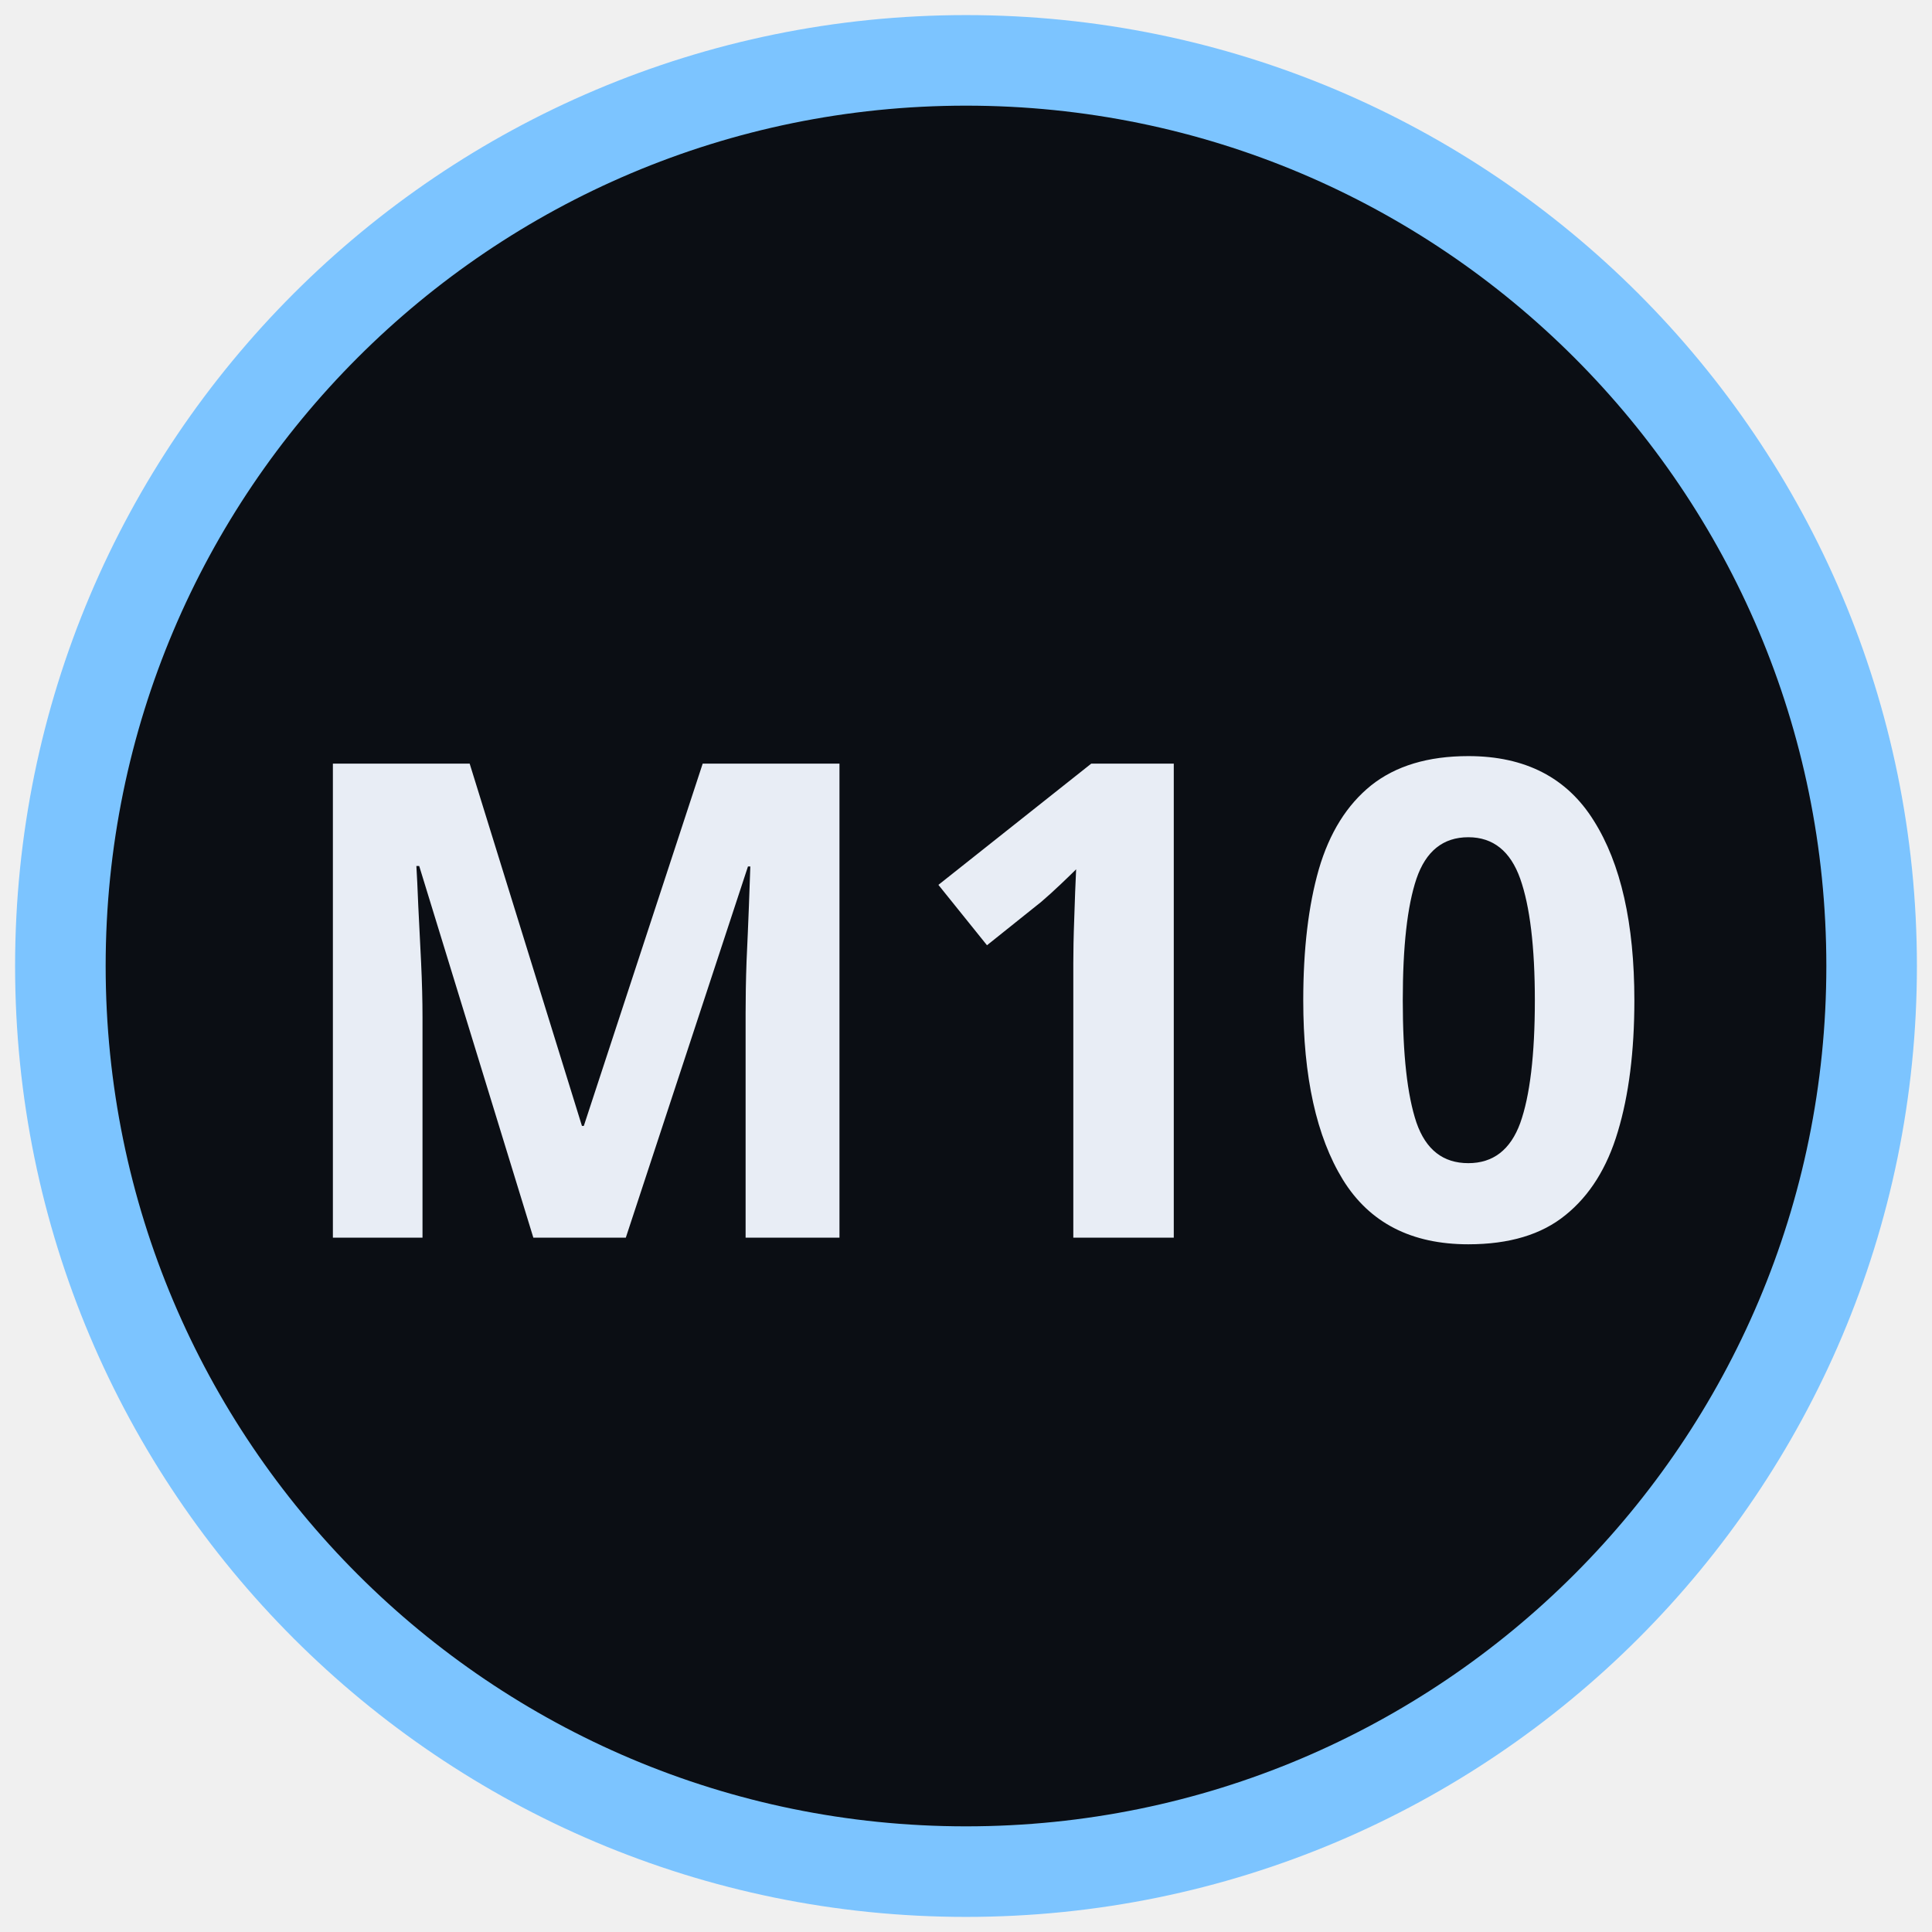
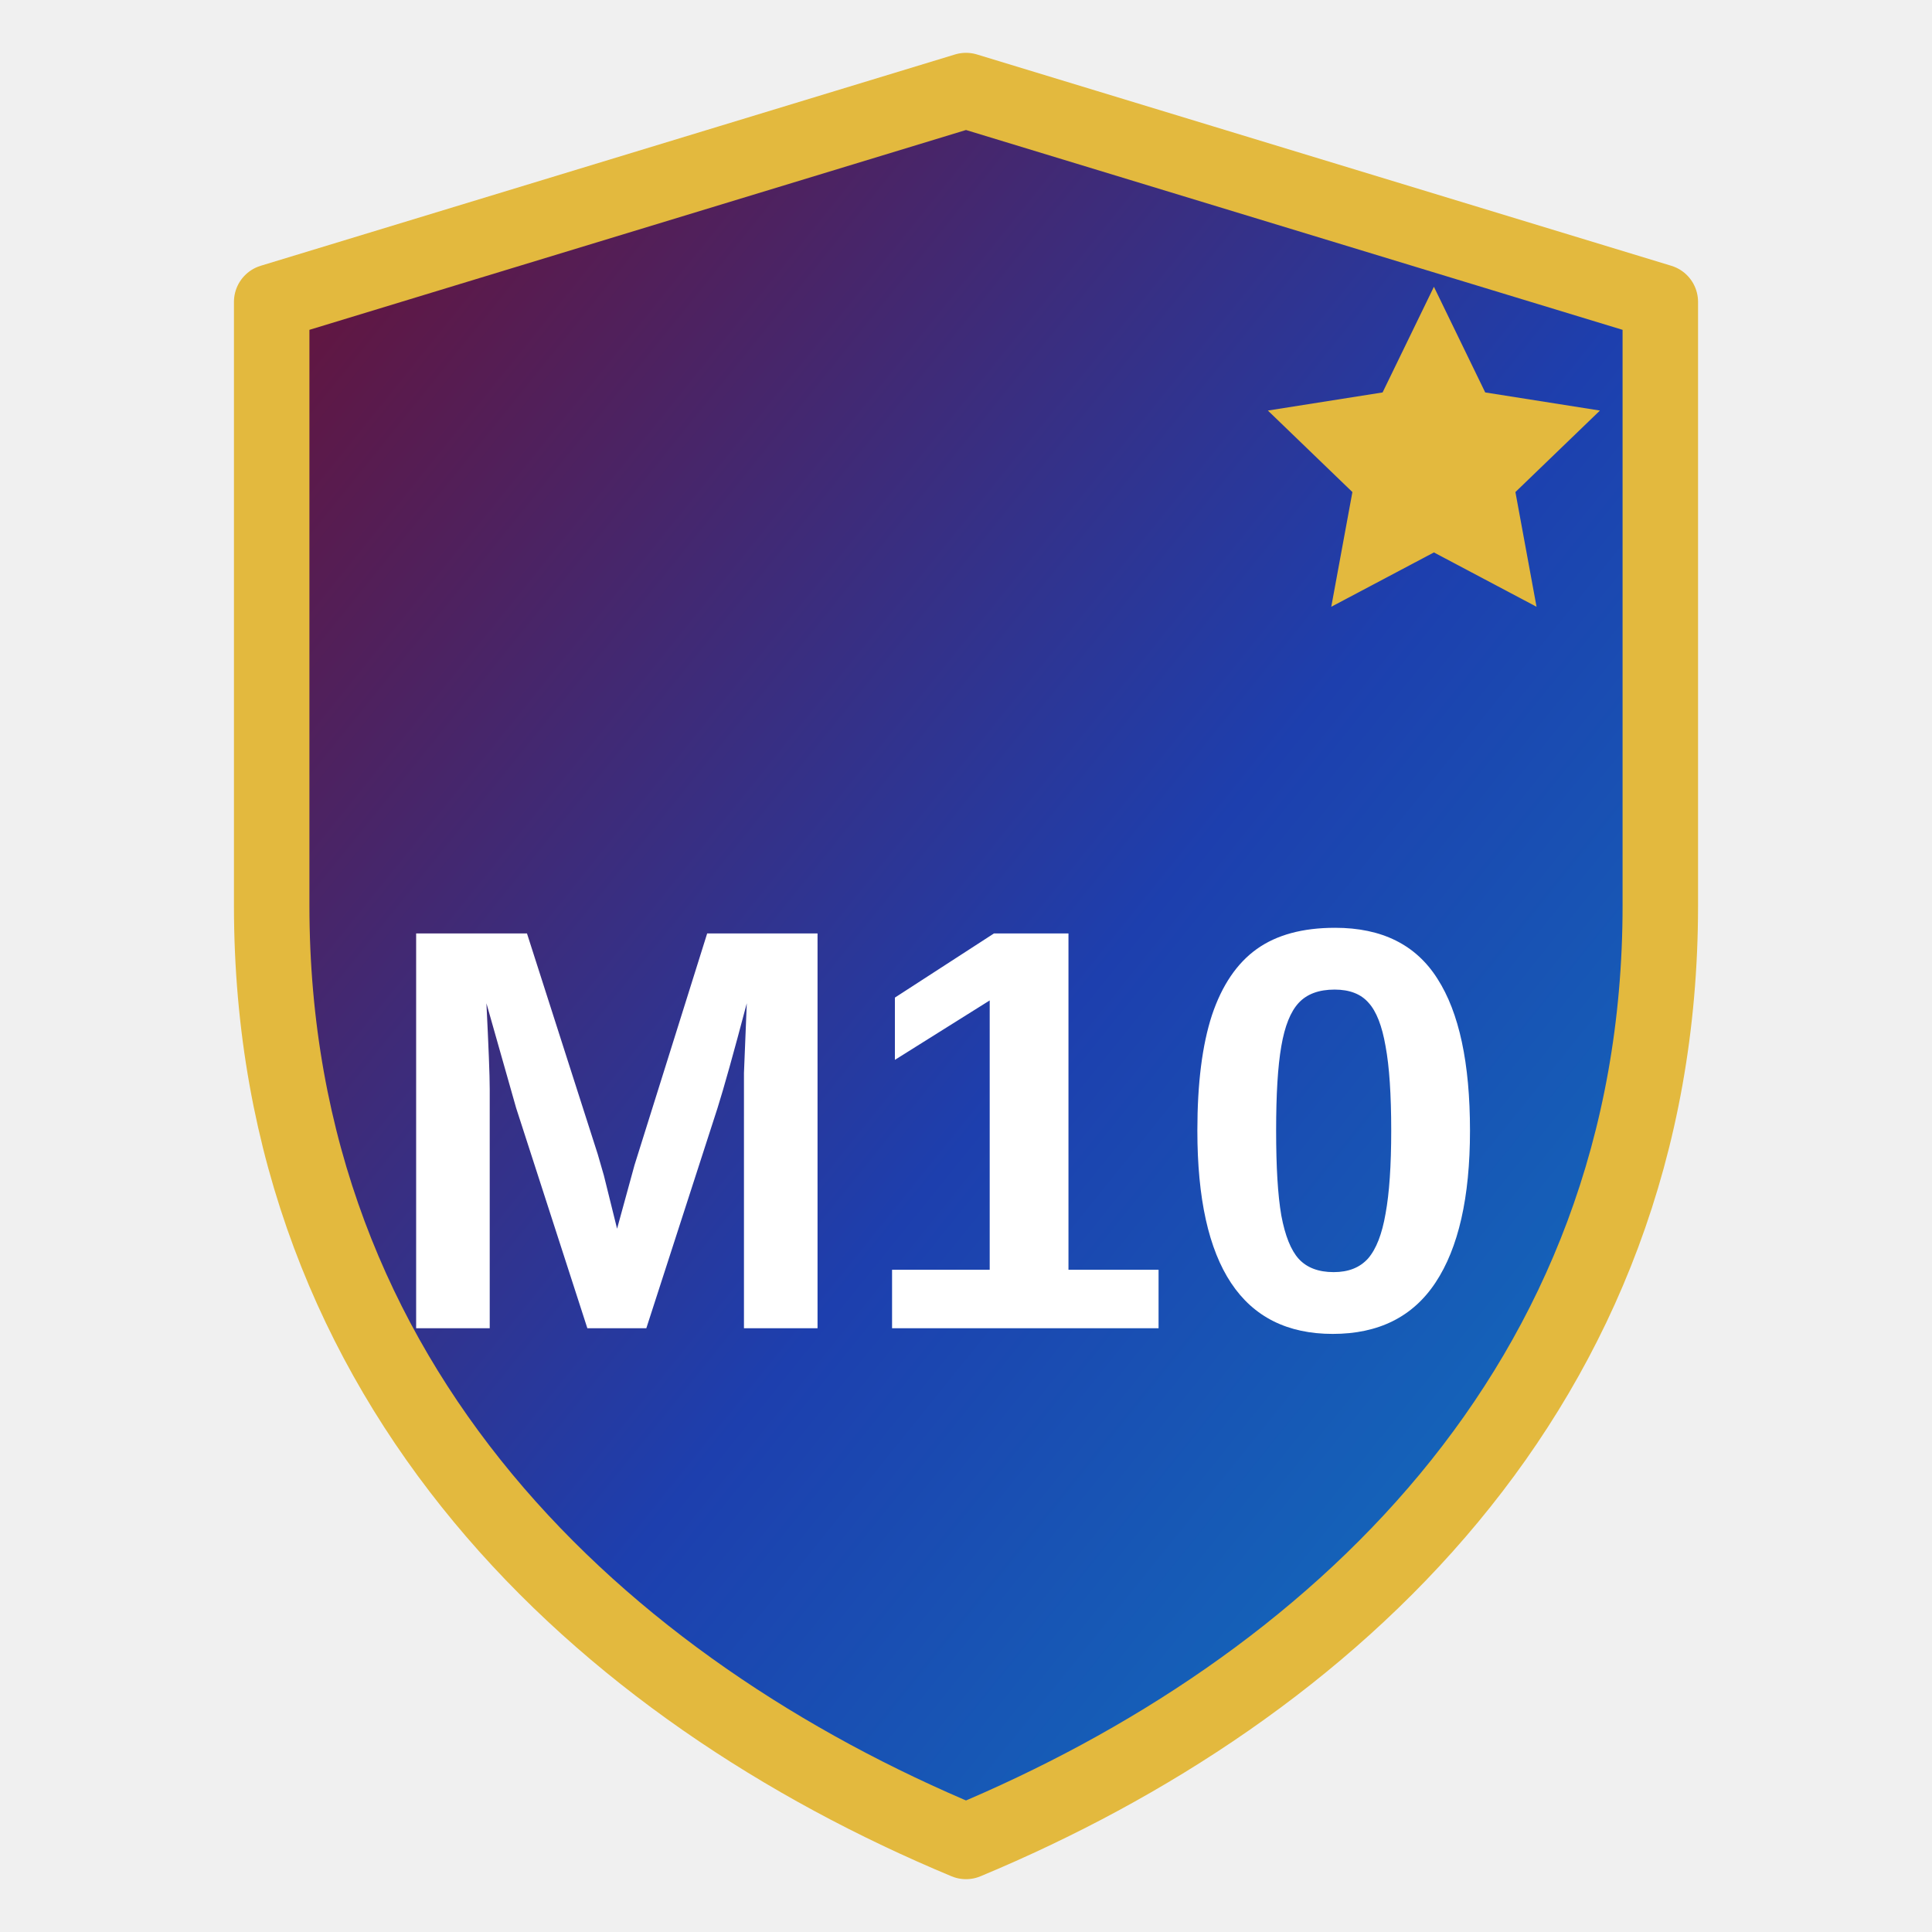
<svg xmlns="http://www.w3.org/2000/svg" viewBox="0 0 64 64">
-   <circle cx="32" cy="32" r="30" fill="#0b0e14" stroke="#7cc4ff" stroke-width="3" />
-   <text x="32" y="41" font-family="system-ui,sans-serif" font-size="22" font-weight="700" fill="#e8edf5" text-anchor="middle">M10</text>
+   <defs>
+     <linearGradient id="ms" x1="0" y1="0" x2="1" y2="1">
+       <stop offset="0" stop-color="#6d0f2e" />
+       <stop offset=".55" stop-color="#1d3fae" />
+       <stop offset="1" stop-color="#0e7cc0" />
+     </linearGradient>
+   </defs>
+   <path d="M32 3 55 10v20c0 16-11 26-23 31C20 56 9 46 9 30V10Z" fill="url(#ms)" stroke="#e3b93e" stroke-width="2.5" stroke-linejoin="round" />
+   <path d="M47.5 9.5l1.7 3.5 3.8.6-2.8 2.7.7 3.8-3.4-1.8-3.4 1.8.7-3.8-2.8-2.7 3.8-.6z" fill="#e3b93e" />
+   <text x="31" y="44" text-anchor="middle" font-family="Arial,Helvetica,sans-serif" font-size="19" font-weight="900" fill="#fff">M10</text>
</svg>
